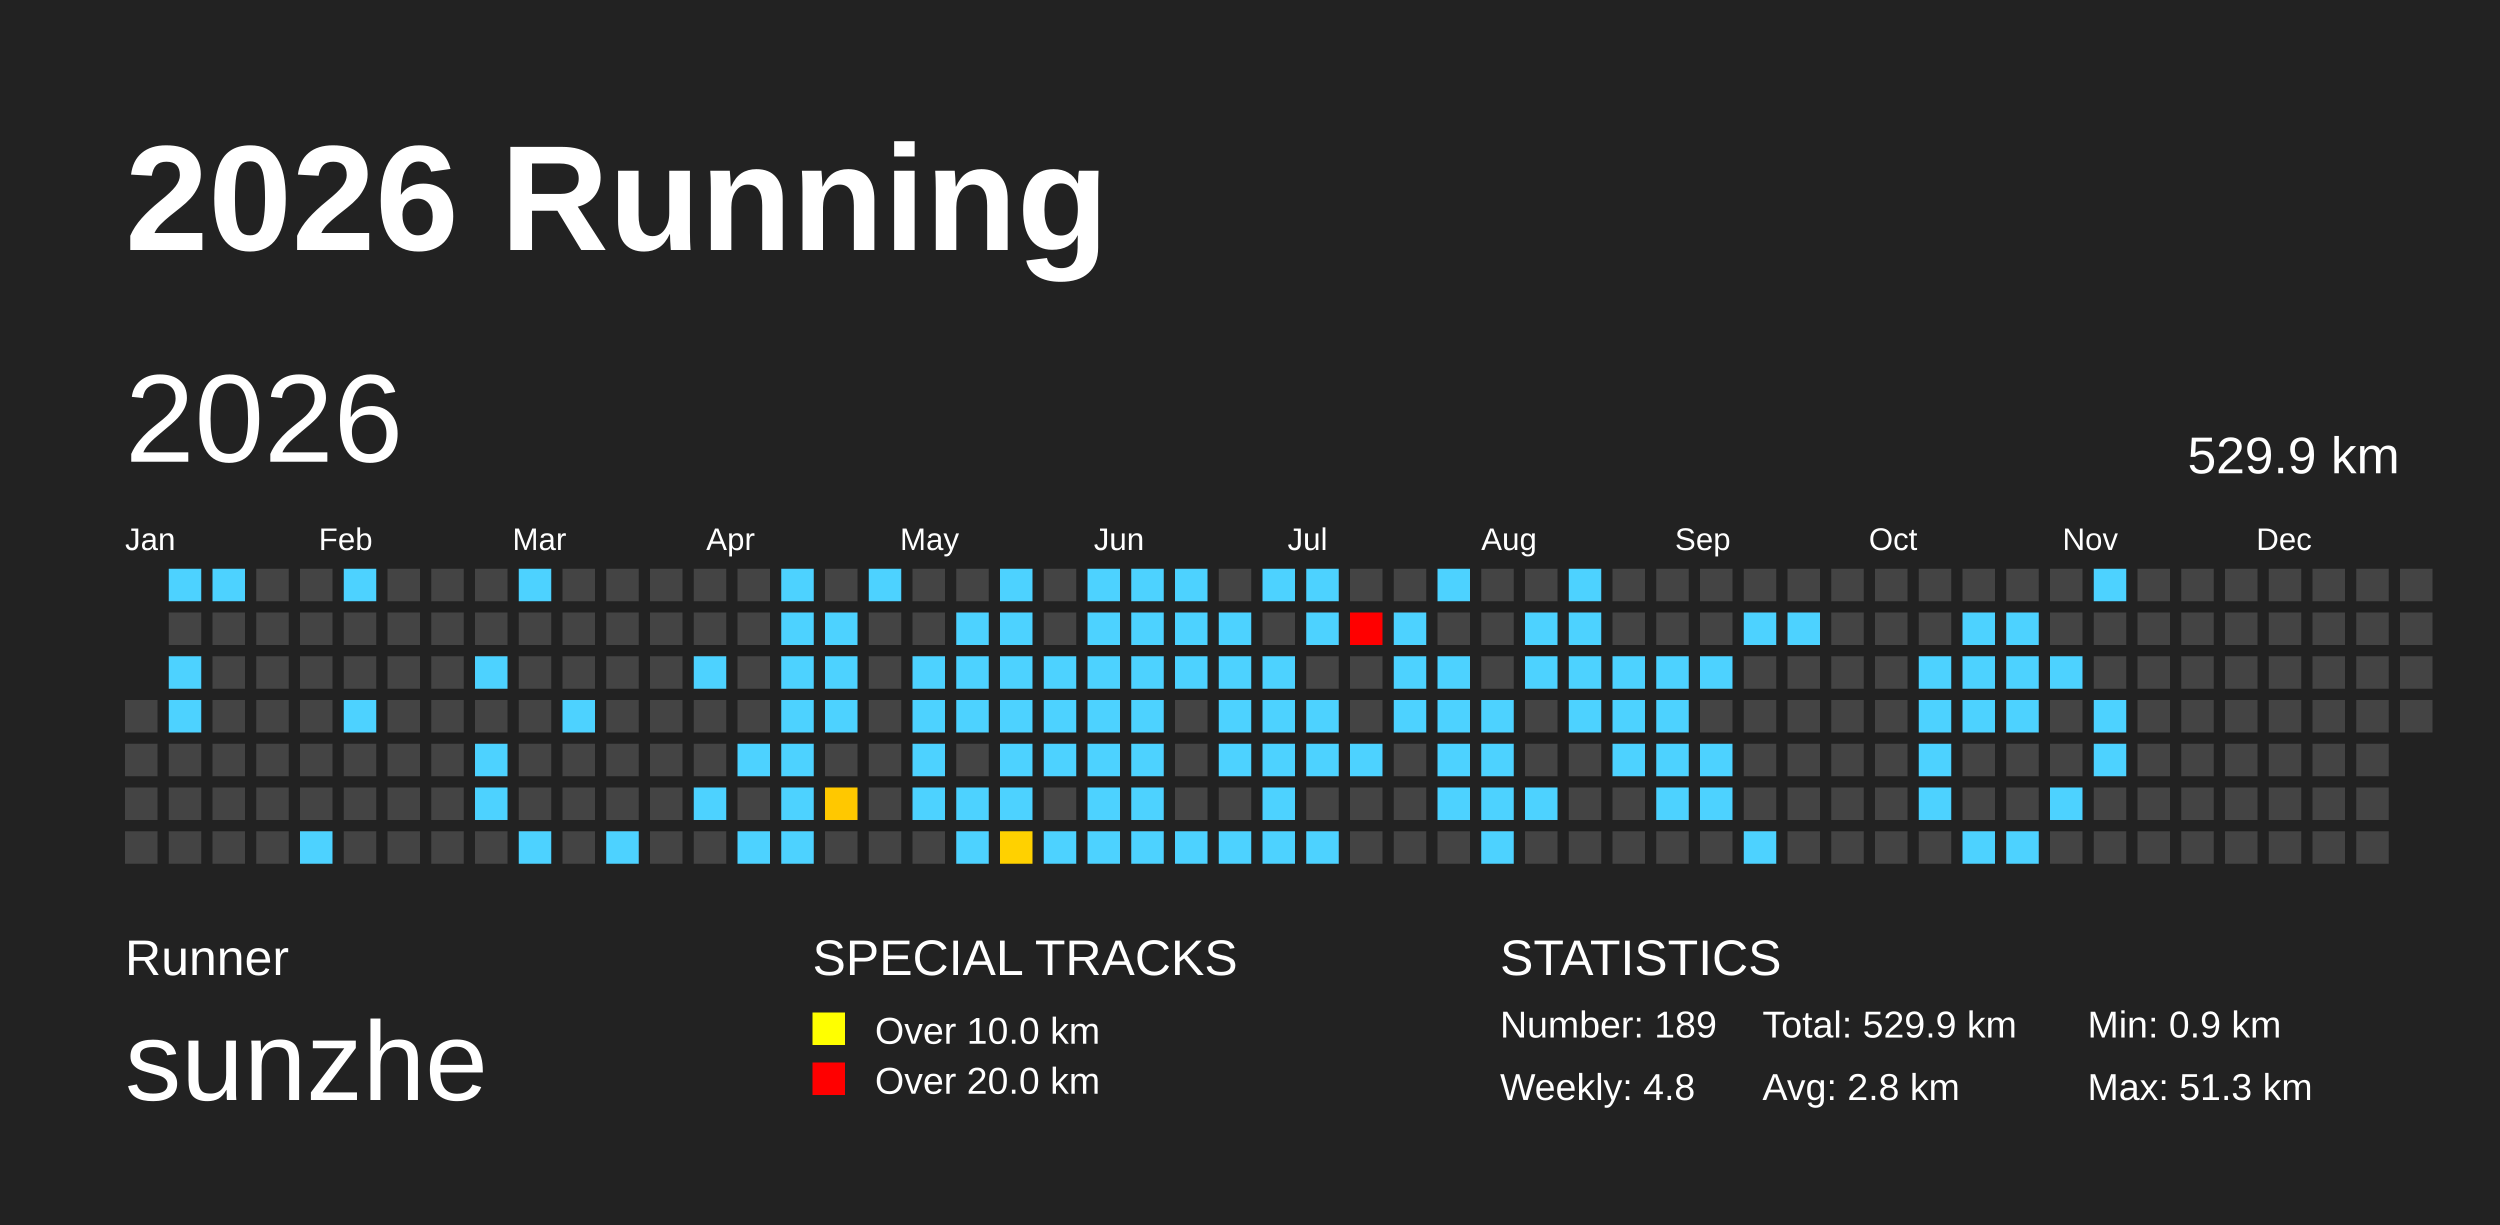
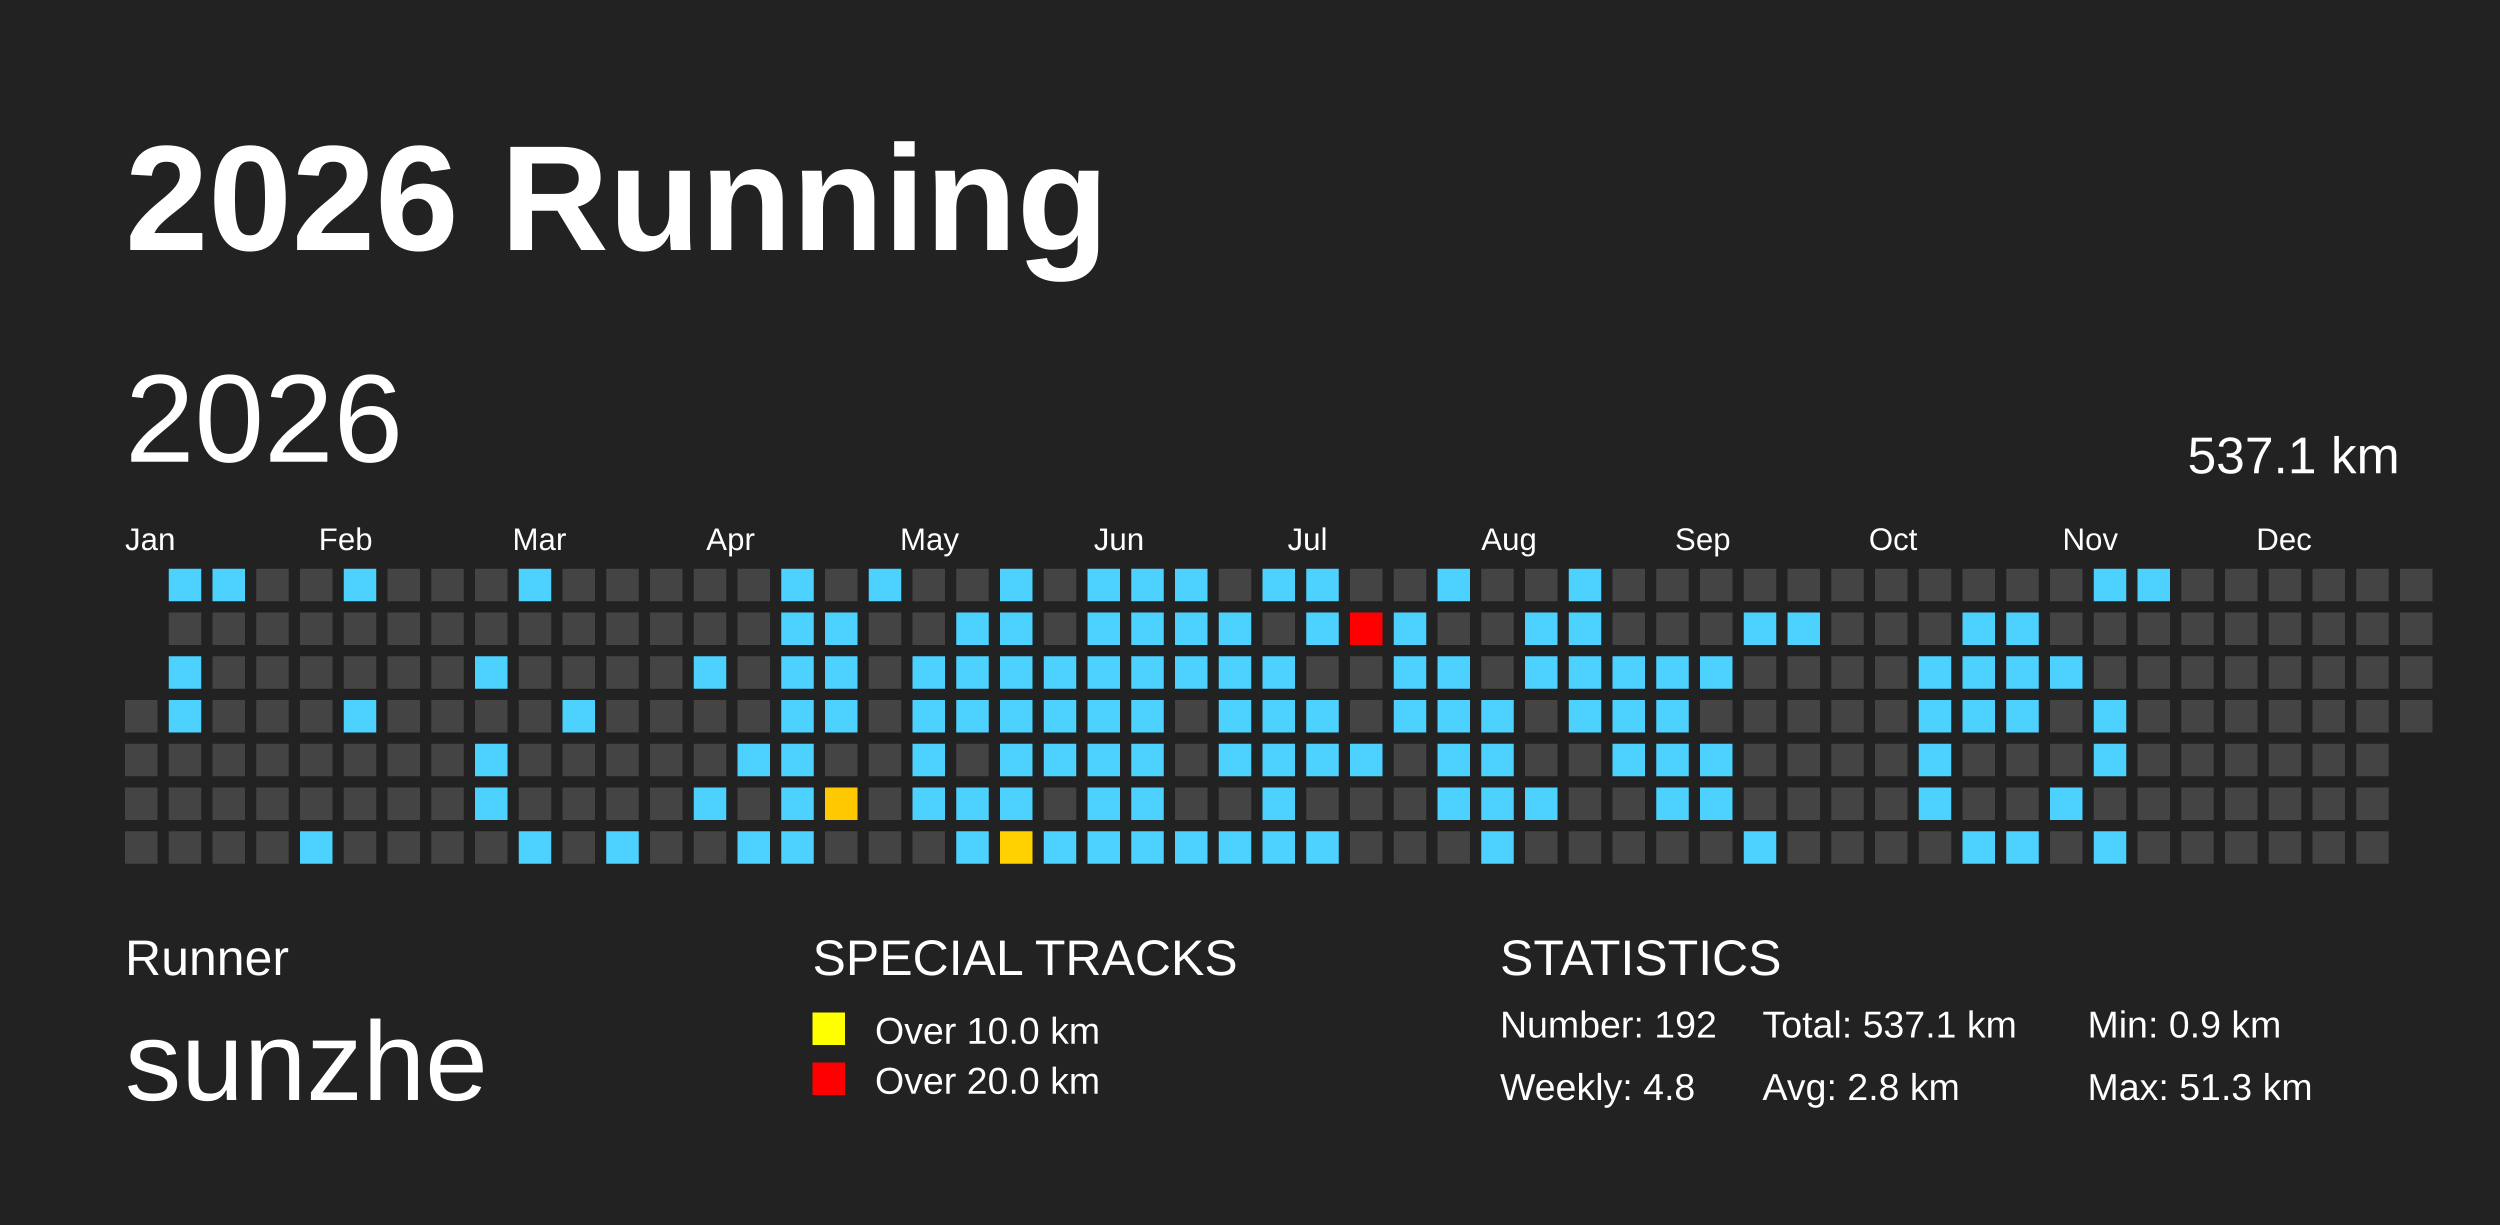
<svg xmlns="http://www.w3.org/2000/svg" baseProfile="full" height="98mm" version="1.1" viewBox="0,0,200,98" width="200mm">
  <defs />
  <rect fill="#222222" height="98" width="200" x="0" y="0" />
  <text fill="#FFFFFF" style="font-size:12px; font-family:Arial; font-weight:bold;" x="10" y="20">2026 Running</text>
  <text fill="#FFFFFF" style="font-size:4px; font-family:Arial" x="10" y="78">Runner</text>
  <text fill="#FFFFFF" style="font-size:9px; font-family:Arial" x="10" y="88">sunzhe</text>
  <text fill="#FFFFFF" style="font-size:4px; font-family:Arial" x="65" y="78">SPECIAL TRACKS</text>
  <rect fill="yellow" height="2.6" width="2.6" x="65" y="81" />
  <text fill="#FFFFFF" style="font-size:3px; font-family:Arial" x="70" y="83.5">Over 10.0 km</text>
  <rect fill="red" height="2.6" width="2.6" x="65" y="85" />
  <text fill="#FFFFFF" style="font-size:3px; font-family:Arial" x="70" y="87.5">Over 20.0 km</text>
  <text fill="#FFFFFF" style="font-size:4px; font-family:Arial" x="120" y="78">STATISTICS</text>
-   <text fill="#FFFFFF" style="font-size:3px; font-family:Arial" x="120" y="83">Number: 189</text>
+   <text fill="#FFFFFF" style="font-size:3px; font-family:Arial" x="120" y="83">Number: 192</text>
  <text fill="#FFFFFF" style="font-size:3px; font-family:Arial" x="120" y="88">Weekly: 4.8</text>
-   <text fill="#FFFFFF" style="font-size:3px; font-family:Arial" x="141" y="83">Total: 529.9 km</text>
+   <text fill="#FFFFFF" style="font-size:3px; font-family:Arial" x="141" y="83">Total: 537.1 km</text>
  <text fill="#FFFFFF" style="font-size:3px; font-family:Arial" x="141" y="88">Avg: 2.8 km</text>
  <text fill="#FFFFFF" style="font-size:3px; font-family:Arial" x="167" y="83">Min: 0.9 km</text>
  <text fill="#FFFFFF" style="font-size:3px; font-family:Arial" x="167" y="88">Max: 51.3 km</text>
  <text dominant-baseline="hanging" fill="#FFFFFF" style="font-size:10.0px; font-family:Arial;" x="10" y="30">2026</text>
-   <text dominant-baseline="hanging" fill="#FFFFFF" style="font-size:4.125px; font-family:Arial;" x="175" y="35">529.9 km</text>
+   <text dominant-baseline="hanging" fill="#FFFFFF" style="font-size:4.125px; font-family:Arial;" x="175" y="35">537.1 km</text>
  <text fill="#FFFFFF" style="font-size:2.5px; font-family:Arial" x="10.0" y="44">Jan</text>
  <text fill="#FFFFFF" style="font-size:2.5px; font-family:Arial" x="25.5" y="44">Feb</text>
  <text fill="#FFFFFF" style="font-size:2.5px; font-family:Arial" x="41.0" y="44">Mar</text>
  <text fill="#FFFFFF" style="font-size:2.5px; font-family:Arial" x="56.5" y="44">Apr</text>
  <text fill="#FFFFFF" style="font-size:2.5px; font-family:Arial" x="72.0" y="44">May</text>
  <text fill="#FFFFFF" style="font-size:2.5px; font-family:Arial" x="87.5" y="44">Jun</text>
  <text fill="#FFFFFF" style="font-size:2.5px; font-family:Arial" x="103.0" y="44">Jul</text>
  <text fill="#FFFFFF" style="font-size:2.5px; font-family:Arial" x="118.5" y="44">Aug</text>
  <text fill="#FFFFFF" style="font-size:2.5px; font-family:Arial" x="134.0" y="44">Sep</text>
  <text fill="#FFFFFF" style="font-size:2.5px; font-family:Arial" x="149.5" y="44">Oct</text>
  <text fill="#FFFFFF" style="font-size:2.5px; font-family:Arial" x="165.0" y="44">Nov</text>
  <text fill="#FFFFFF" style="font-size:2.5px; font-family:Arial" x="180.5" y="44">Dec</text>
  <rect fill="#444444" height="2.6" width="2.6" x="10.0" y="56.0" />
  <rect fill="#444444" height="2.6" width="2.6" x="10.0" y="59.5" />
  <rect fill="#444444" height="2.6" width="2.6" x="10.0" y="63.0" />
  <rect fill="#444444" height="2.6" width="2.6" x="10.0" y="66.5" />
  <rect fill="#4dd2ff" height="2.6" width="2.6" x="13.5" y="45.5" />
  <rect fill="#444444" height="2.6" width="2.6" x="13.5" y="49.0" />
  <rect fill="#4dd2ff" height="2.6" width="2.6" x="13.5" y="52.5" />
  <rect fill="#4dd2ff" height="2.6" width="2.6" x="13.5" y="56.0" />
  <rect fill="#444444" height="2.6" width="2.6" x="13.5" y="59.5" />
  <rect fill="#444444" height="2.6" width="2.6" x="13.5" y="63.0" />
  <rect fill="#444444" height="2.6" width="2.6" x="13.5" y="66.5" />
  <rect fill="#4dd2ff" height="2.6" width="2.6" x="17.0" y="45.5" />
  <rect fill="#444444" height="2.6" width="2.6" x="17.0" y="49.0" />
  <rect fill="#444444" height="2.6" width="2.6" x="17.0" y="52.5" />
  <rect fill="#444444" height="2.6" width="2.6" x="17.0" y="56.0" />
  <rect fill="#444444" height="2.6" width="2.6" x="17.0" y="59.5" />
  <rect fill="#444444" height="2.6" width="2.6" x="17.0" y="63.0" />
  <rect fill="#444444" height="2.6" width="2.6" x="17.0" y="66.5" />
  <rect fill="#444444" height="2.6" width="2.6" x="20.5" y="45.5" />
  <rect fill="#444444" height="2.6" width="2.6" x="20.5" y="49.0" />
  <rect fill="#444444" height="2.6" width="2.6" x="20.5" y="52.5" />
  <rect fill="#444444" height="2.6" width="2.6" x="20.5" y="56.0" />
  <rect fill="#444444" height="2.6" width="2.6" x="20.5" y="59.5" />
  <rect fill="#444444" height="2.6" width="2.6" x="20.5" y="63.0" />
  <rect fill="#444444" height="2.6" width="2.6" x="20.5" y="66.5" />
  <rect fill="#444444" height="2.6" width="2.6" x="24.0" y="45.5" />
  <rect fill="#444444" height="2.6" width="2.6" x="24.0" y="49.0" />
  <rect fill="#444444" height="2.6" width="2.6" x="24.0" y="52.5" />
  <rect fill="#444444" height="2.6" width="2.6" x="24.0" y="56.0" />
  <rect fill="#444444" height="2.6" width="2.6" x="24.0" y="59.5" />
  <rect fill="#444444" height="2.6" width="2.6" x="24.0" y="63.0" />
  <rect fill="#4dd2ff" height="2.6" width="2.6" x="24.0" y="66.5" />
  <rect fill="#4dd2ff" height="2.6" width="2.6" x="27.5" y="45.5" />
  <rect fill="#444444" height="2.6" width="2.6" x="27.5" y="49.0" />
  <rect fill="#444444" height="2.6" width="2.6" x="27.5" y="52.5" />
  <rect fill="#4dd2ff" height="2.6" width="2.6" x="27.5" y="56.0" />
  <rect fill="#444444" height="2.6" width="2.6" x="27.5" y="59.5" />
  <rect fill="#444444" height="2.6" width="2.6" x="27.5" y="63.0" />
  <rect fill="#444444" height="2.6" width="2.6" x="27.5" y="66.5" />
  <rect fill="#444444" height="2.6" width="2.6" x="31.0" y="45.5" />
  <rect fill="#444444" height="2.6" width="2.6" x="31.0" y="49.0" />
  <rect fill="#444444" height="2.6" width="2.6" x="31.0" y="52.5" />
  <rect fill="#444444" height="2.6" width="2.6" x="31.0" y="56.0" />
  <rect fill="#444444" height="2.6" width="2.6" x="31.0" y="59.5" />
  <rect fill="#444444" height="2.6" width="2.6" x="31.0" y="63.0" />
  <rect fill="#444444" height="2.6" width="2.6" x="31.0" y="66.5" />
  <rect fill="#444444" height="2.6" width="2.6" x="34.5" y="45.5" />
  <rect fill="#444444" height="2.6" width="2.6" x="34.5" y="49.0" />
  <rect fill="#444444" height="2.6" width="2.6" x="34.5" y="52.5" />
  <rect fill="#444444" height="2.6" width="2.6" x="34.5" y="56.0" />
  <rect fill="#444444" height="2.6" width="2.6" x="34.5" y="59.5" />
  <rect fill="#444444" height="2.6" width="2.6" x="34.5" y="63.0" />
  <rect fill="#444444" height="2.6" width="2.6" x="34.5" y="66.5" />
  <rect fill="#444444" height="2.6" width="2.6" x="38.0" y="45.5" />
  <rect fill="#444444" height="2.6" width="2.6" x="38.0" y="49.0" />
  <rect fill="#4dd2ff" height="2.6" width="2.6" x="38.0" y="52.5" />
  <rect fill="#444444" height="2.6" width="2.6" x="38.0" y="56.0" />
  <rect fill="#4dd2ff" height="2.6" width="2.6" x="38.0" y="59.5" />
  <rect fill="#4dd2ff" height="2.6" width="2.6" x="38.0" y="63.0" />
  <rect fill="#444444" height="2.6" width="2.6" x="38.0" y="66.5" />
  <rect fill="#4dd2ff" height="2.6" width="2.6" x="41.5" y="45.5" />
  <rect fill="#444444" height="2.6" width="2.6" x="41.5" y="49.0" />
  <rect fill="#444444" height="2.6" width="2.6" x="41.5" y="52.5" />
  <rect fill="#444444" height="2.6" width="2.6" x="41.5" y="56.0" />
  <rect fill="#444444" height="2.6" width="2.6" x="41.5" y="59.5" />
  <rect fill="#444444" height="2.6" width="2.6" x="41.5" y="63.0" />
  <rect fill="#4dd2ff" height="2.6" width="2.6" x="41.5" y="66.5" />
  <rect fill="#444444" height="2.6" width="2.6" x="45.0" y="45.5" />
  <rect fill="#444444" height="2.6" width="2.6" x="45.0" y="49.0" />
  <rect fill="#444444" height="2.6" width="2.6" x="45.0" y="52.5" />
  <rect fill="#4dd2ff" height="2.6" width="2.6" x="45.0" y="56.0" />
  <rect fill="#444444" height="2.6" width="2.6" x="45.0" y="59.5" />
  <rect fill="#444444" height="2.6" width="2.6" x="45.0" y="63.0" />
  <rect fill="#444444" height="2.6" width="2.6" x="45.0" y="66.5" />
  <rect fill="#444444" height="2.6" width="2.6" x="48.5" y="45.5" />
  <rect fill="#444444" height="2.6" width="2.6" x="48.5" y="49.0" />
  <rect fill="#444444" height="2.6" width="2.6" x="48.5" y="52.5" />
  <rect fill="#444444" height="2.6" width="2.6" x="48.5" y="56.0" />
  <rect fill="#444444" height="2.6" width="2.6" x="48.5" y="59.5" />
  <rect fill="#444444" height="2.6" width="2.6" x="48.5" y="63.0" />
  <rect fill="#4dd2ff" height="2.6" width="2.6" x="48.5" y="66.5" />
  <rect fill="#444444" height="2.6" width="2.6" x="52.0" y="45.5" />
  <rect fill="#444444" height="2.6" width="2.6" x="52.0" y="49.0" />
  <rect fill="#444444" height="2.6" width="2.6" x="52.0" y="52.5" />
  <rect fill="#444444" height="2.6" width="2.6" x="52.0" y="56.0" />
  <rect fill="#444444" height="2.6" width="2.6" x="52.0" y="59.5" />
  <rect fill="#444444" height="2.6" width="2.6" x="52.0" y="63.0" />
  <rect fill="#444444" height="2.6" width="2.6" x="52.0" y="66.5" />
  <rect fill="#444444" height="2.6" width="2.6" x="55.5" y="45.5" />
  <rect fill="#444444" height="2.6" width="2.6" x="55.5" y="49.0" />
  <rect fill="#4dd2ff" height="2.6" width="2.6" x="55.5" y="52.5" />
  <rect fill="#444444" height="2.6" width="2.6" x="55.5" y="56.0" />
  <rect fill="#444444" height="2.6" width="2.6" x="55.5" y="59.5" />
  <rect fill="#4dd2ff" height="2.6" width="2.6" x="55.5" y="63.0" />
  <rect fill="#444444" height="2.6" width="2.6" x="55.5" y="66.5" />
  <rect fill="#444444" height="2.6" width="2.6" x="59.0" y="45.5" />
  <rect fill="#444444" height="2.6" width="2.6" x="59.0" y="49.0" />
  <rect fill="#444444" height="2.6" width="2.6" x="59.0" y="52.5" />
  <rect fill="#444444" height="2.6" width="2.6" x="59.0" y="56.0" />
  <rect fill="#4dd2ff" height="2.6" width="2.6" x="59.0" y="59.5" />
  <rect fill="#444444" height="2.6" width="2.6" x="59.0" y="63.0" />
  <rect fill="#4dd2ff" height="2.6" width="2.6" x="59.0" y="66.5" />
  <rect fill="#4dd2ff" height="2.6" width="2.6" x="62.5" y="45.5" />
  <rect fill="#4dd2ff" height="2.6" width="2.6" x="62.5" y="49.0" />
  <rect fill="#4dd2ff" height="2.6" width="2.6" x="62.5" y="52.5" />
  <rect fill="#4dd2ff" height="2.6" width="2.6" x="62.5" y="56.0" />
  <rect fill="#4dd2ff" height="2.6" width="2.6" x="62.5" y="59.5" />
  <rect fill="#4dd2ff" height="2.6" width="2.6" x="62.5" y="63.0" />
  <rect fill="#4dd2ff" height="2.6" width="2.6" x="62.5" y="66.5" />
  <rect fill="#444444" height="2.6" width="2.6" x="66.0" y="45.5" />
  <rect fill="#4dd2ff" height="2.6" width="2.6" x="66.0" y="49.0" />
  <rect fill="#4dd2ff" height="2.6" width="2.6" x="66.0" y="52.5" />
  <rect fill="#4dd2ff" height="2.6" width="2.6" x="66.0" y="56.0" />
  <rect fill="#444444" height="2.6" width="2.6" x="66.0" y="59.5" />
  <rect fill="#ffc800" height="2.6" width="2.6" x="66.0" y="63.0" />
  <rect fill="#444444" height="2.6" width="2.6" x="66.0" y="66.5" />
  <rect fill="#4dd2ff" height="2.6" width="2.6" x="69.5" y="45.5" />
  <rect fill="#444444" height="2.6" width="2.6" x="69.5" y="49.0" />
  <rect fill="#444444" height="2.6" width="2.6" x="69.5" y="52.5" />
  <rect fill="#444444" height="2.6" width="2.6" x="69.5" y="56.0" />
  <rect fill="#444444" height="2.6" width="2.6" x="69.5" y="59.5" />
  <rect fill="#444444" height="2.6" width="2.6" x="69.5" y="63.0" />
  <rect fill="#444444" height="2.6" width="2.6" x="69.5" y="66.5" />
  <rect fill="#444444" height="2.6" width="2.6" x="73.0" y="45.5" />
  <rect fill="#444444" height="2.6" width="2.6" x="73.0" y="49.0" />
  <rect fill="#4dd2ff" height="2.6" width="2.6" x="73.0" y="52.5" />
  <rect fill="#4dd2ff" height="2.6" width="2.6" x="73.0" y="56.0" />
  <rect fill="#4dd2ff" height="2.6" width="2.6" x="73.0" y="59.5" />
  <rect fill="#4dd2ff" height="2.6" width="2.6" x="73.0" y="63.0" />
  <rect fill="#444444" height="2.6" width="2.6" x="73.0" y="66.5" />
  <rect fill="#444444" height="2.6" width="2.6" x="76.5" y="45.5" />
  <rect fill="#4dd2ff" height="2.6" width="2.6" x="76.5" y="49.0" />
  <rect fill="#4dd2ff" height="2.6" width="2.6" x="76.5" y="52.5" />
  <rect fill="#4dd2ff" height="2.6" width="2.6" x="76.5" y="56.0" />
  <rect fill="#444444" height="2.6" width="2.6" x="76.5" y="59.5" />
  <rect fill="#4dd2ff" height="2.6" width="2.6" x="76.5" y="63.0" />
  <rect fill="#4dd2ff" height="2.6" width="2.6" x="76.5" y="66.5" />
  <rect fill="#4dd2ff" height="2.6" width="2.6" x="80.0" y="45.5" />
  <rect fill="#4dd2ff" height="2.6" width="2.6" x="80.0" y="49.0" />
  <rect fill="#4dd2ff" height="2.6" width="2.6" x="80.0" y="52.5" />
  <rect fill="#4dd2ff" height="2.6" width="2.6" x="80.0" y="56.0" />
  <rect fill="#4dd2ff" height="2.6" width="2.6" x="80.0" y="59.5" />
  <rect fill="#4dd2ff" height="2.6" width="2.6" x="80.0" y="63.0" />
  <rect fill="#ffd100" height="2.6" width="2.6" x="80.0" y="66.5" />
  <rect fill="#444444" height="2.6" width="2.6" x="83.5" y="45.5" />
  <rect fill="#444444" height="2.6" width="2.6" x="83.5" y="49.0" />
  <rect fill="#4dd2ff" height="2.6" width="2.6" x="83.5" y="52.5" />
  <rect fill="#4dd2ff" height="2.6" width="2.6" x="83.5" y="56.0" />
  <rect fill="#4dd2ff" height="2.6" width="2.6" x="83.5" y="59.5" />
  <rect fill="#444444" height="2.6" width="2.6" x="83.5" y="63.0" />
  <rect fill="#4dd2ff" height="2.6" width="2.6" x="83.5" y="66.5" />
  <rect fill="#4dd2ff" height="2.6" width="2.6" x="87.0" y="45.5" />
  <rect fill="#4dd2ff" height="2.6" width="2.6" x="87.0" y="49.0" />
  <rect fill="#4dd2ff" height="2.6" width="2.6" x="87.0" y="52.5" />
  <rect fill="#4dd2ff" height="2.6" width="2.6" x="87.0" y="56.0" />
  <rect fill="#4dd2ff" height="2.6" width="2.6" x="87.0" y="59.5" />
  <rect fill="#4dd2ff" height="2.6" width="2.6" x="87.0" y="63.0" />
  <rect fill="#4dd2ff" height="2.6" width="2.6" x="87.0" y="66.5" />
  <rect fill="#4dd2ff" height="2.6" width="2.6" x="90.5" y="45.5" />
  <rect fill="#4dd2ff" height="2.6" width="2.6" x="90.5" y="49.0" />
  <rect fill="#4dd2ff" height="2.6" width="2.6" x="90.5" y="52.5" />
  <rect fill="#4dd2ff" height="2.6" width="2.6" x="90.5" y="56.0" />
  <rect fill="#4dd2ff" height="2.6" width="2.6" x="90.5" y="59.5" />
  <rect fill="#4dd2ff" height="2.6" width="2.6" x="90.5" y="63.0" />
  <rect fill="#4dd2ff" height="2.6" width="2.6" x="90.5" y="66.5" />
  <rect fill="#4dd2ff" height="2.6" width="2.6" x="94.0" y="45.5" />
  <rect fill="#4dd2ff" height="2.6" width="2.6" x="94.0" y="49.0" />
  <rect fill="#4dd2ff" height="2.6" width="2.6" x="94.0" y="52.5" />
  <rect fill="#444444" height="2.6" width="2.6" x="94.0" y="56.0" />
  <rect fill="#444444" height="2.6" width="2.6" x="94.0" y="59.5" />
  <rect fill="#444444" height="2.6" width="2.6" x="94.0" y="63.0" />
  <rect fill="#4dd2ff" height="2.6" width="2.6" x="94.0" y="66.5" />
  <rect fill="#444444" height="2.6" width="2.6" x="97.5" y="45.5" />
  <rect fill="#4dd2ff" height="2.6" width="2.6" x="97.5" y="49.0" />
  <rect fill="#4dd2ff" height="2.6" width="2.6" x="97.5" y="52.5" />
  <rect fill="#4dd2ff" height="2.6" width="2.6" x="97.5" y="56.0" />
  <rect fill="#4dd2ff" height="2.6" width="2.6" x="97.5" y="59.5" />
  <rect fill="#444444" height="2.6" width="2.6" x="97.5" y="63.0" />
  <rect fill="#4dd2ff" height="2.6" width="2.6" x="97.5" y="66.5" />
  <rect fill="#4dd2ff" height="2.6" width="2.6" x="101.0" y="45.5" />
  <rect fill="#444444" height="2.6" width="2.6" x="101.0" y="49.0" />
  <rect fill="#4dd2ff" height="2.6" width="2.6" x="101.0" y="52.5" />
  <rect fill="#4dd2ff" height="2.6" width="2.6" x="101.0" y="56.0" />
  <rect fill="#4dd2ff" height="2.6" width="2.6" x="101.0" y="59.5" />
  <rect fill="#4dd2ff" height="2.6" width="2.6" x="101.0" y="63.0" />
  <rect fill="#4dd2ff" height="2.6" width="2.6" x="101.0" y="66.5" />
  <rect fill="#4dd2ff" height="2.6" width="2.6" x="104.5" y="45.5" />
  <rect fill="#4dd2ff" height="2.6" width="2.6" x="104.5" y="49.0" />
  <rect fill="#444444" height="2.6" width="2.6" x="104.5" y="52.5" />
  <rect fill="#4dd2ff" height="2.6" width="2.6" x="104.5" y="56.0" />
  <rect fill="#4dd2ff" height="2.6" width="2.6" x="104.5" y="59.5" />
  <rect fill="#444444" height="2.6" width="2.6" x="104.5" y="63.0" />
  <rect fill="#4dd2ff" height="2.6" width="2.6" x="104.5" y="66.5" />
  <rect fill="#444444" height="2.6" width="2.6" x="108.0" y="45.5" />
  <rect fill="red" height="2.6" width="2.6" x="108.0" y="49.0" />
  <rect fill="#444444" height="2.6" width="2.6" x="108.0" y="52.5" />
  <rect fill="#444444" height="2.6" width="2.6" x="108.0" y="56.0" />
  <rect fill="#4dd2ff" height="2.6" width="2.6" x="108.0" y="59.5" />
  <rect fill="#444444" height="2.6" width="2.6" x="108.0" y="63.0" />
  <rect fill="#444444" height="2.6" width="2.6" x="108.0" y="66.5" />
  <rect fill="#444444" height="2.6" width="2.6" x="111.5" y="45.5" />
  <rect fill="#4dd2ff" height="2.6" width="2.6" x="111.5" y="49.0" />
  <rect fill="#4dd2ff" height="2.6" width="2.6" x="111.5" y="52.5" />
  <rect fill="#4dd2ff" height="2.6" width="2.6" x="111.5" y="56.0" />
  <rect fill="#444444" height="2.6" width="2.6" x="111.5" y="59.5" />
  <rect fill="#444444" height="2.6" width="2.6" x="111.5" y="63.0" />
  <rect fill="#444444" height="2.6" width="2.6" x="111.5" y="66.5" />
  <rect fill="#4dd2ff" height="2.6" width="2.6" x="115.0" y="45.5" />
  <rect fill="#444444" height="2.6" width="2.6" x="115.0" y="49.0" />
  <rect fill="#4dd2ff" height="2.6" width="2.6" x="115.0" y="52.5" />
  <rect fill="#4dd2ff" height="2.6" width="2.6" x="115.0" y="56.0" />
  <rect fill="#4dd2ff" height="2.6" width="2.6" x="115.0" y="59.5" />
  <rect fill="#4dd2ff" height="2.6" width="2.6" x="115.0" y="63.0" />
  <rect fill="#444444" height="2.6" width="2.6" x="115.0" y="66.5" />
  <rect fill="#444444" height="2.6" width="2.6" x="118.5" y="45.5" />
  <rect fill="#444444" height="2.6" width="2.6" x="118.5" y="49.0" />
  <rect fill="#444444" height="2.6" width="2.6" x="118.5" y="52.5" />
  <rect fill="#4dd2ff" height="2.6" width="2.6" x="118.5" y="56.0" />
  <rect fill="#4dd2ff" height="2.6" width="2.6" x="118.5" y="59.5" />
  <rect fill="#4dd2ff" height="2.6" width="2.6" x="118.5" y="63.0" />
  <rect fill="#4dd2ff" height="2.6" width="2.6" x="118.5" y="66.5" />
  <rect fill="#444444" height="2.6" width="2.6" x="122.0" y="45.5" />
  <rect fill="#4dd2ff" height="2.6" width="2.6" x="122.0" y="49.0" />
  <rect fill="#4dd2ff" height="2.6" width="2.6" x="122.0" y="52.5" />
  <rect fill="#444444" height="2.6" width="2.6" x="122.0" y="56.0" />
  <rect fill="#444444" height="2.6" width="2.6" x="122.0" y="59.5" />
  <rect fill="#4dd2ff" height="2.6" width="2.6" x="122.0" y="63.0" />
  <rect fill="#444444" height="2.6" width="2.6" x="122.0" y="66.5" />
  <rect fill="#4dd2ff" height="2.6" width="2.6" x="125.5" y="45.5" />
  <rect fill="#4dd2ff" height="2.6" width="2.6" x="125.5" y="49.0" />
  <rect fill="#4dd2ff" height="2.6" width="2.6" x="125.5" y="52.5" />
  <rect fill="#4dd2ff" height="2.6" width="2.6" x="125.5" y="56.0" />
  <rect fill="#444444" height="2.6" width="2.6" x="125.5" y="59.5" />
  <rect fill="#444444" height="2.6" width="2.6" x="125.5" y="63.0" />
  <rect fill="#444444" height="2.6" width="2.6" x="125.5" y="66.5" />
  <rect fill="#444444" height="2.6" width="2.6" x="129.0" y="45.5" />
  <rect fill="#444444" height="2.6" width="2.6" x="129.0" y="49.0" />
  <rect fill="#4dd2ff" height="2.6" width="2.6" x="129.0" y="52.5" />
  <rect fill="#4dd2ff" height="2.6" width="2.6" x="129.0" y="56.0" />
  <rect fill="#4dd2ff" height="2.6" width="2.6" x="129.0" y="59.5" />
  <rect fill="#444444" height="2.6" width="2.6" x="129.0" y="63.0" />
  <rect fill="#444444" height="2.6" width="2.6" x="129.0" y="66.5" />
  <rect fill="#444444" height="2.6" width="2.6" x="132.5" y="45.5" />
  <rect fill="#444444" height="2.6" width="2.6" x="132.5" y="49.0" />
  <rect fill="#4dd2ff" height="2.6" width="2.6" x="132.5" y="52.5" />
  <rect fill="#4dd2ff" height="2.6" width="2.6" x="132.5" y="56.0" />
  <rect fill="#4dd2ff" height="2.6" width="2.6" x="132.5" y="59.5" />
  <rect fill="#4dd2ff" height="2.6" width="2.6" x="132.5" y="63.0" />
  <rect fill="#444444" height="2.6" width="2.6" x="132.5" y="66.5" />
  <rect fill="#444444" height="2.6" width="2.6" x="136.0" y="45.5" />
  <rect fill="#444444" height="2.6" width="2.6" x="136.0" y="49.0" />
  <rect fill="#4dd2ff" height="2.6" width="2.6" x="136.0" y="52.5" />
  <rect fill="#444444" height="2.6" width="2.6" x="136.0" y="56.0" />
  <rect fill="#4dd2ff" height="2.6" width="2.6" x="136.0" y="59.5" />
  <rect fill="#4dd2ff" height="2.6" width="2.6" x="136.0" y="63.0" />
  <rect fill="#444444" height="2.6" width="2.6" x="136.0" y="66.5" />
  <rect fill="#444444" height="2.6" width="2.6" x="139.5" y="45.5" />
  <rect fill="#4dd2ff" height="2.6" width="2.6" x="139.5" y="49.0" />
  <rect fill="#444444" height="2.6" width="2.6" x="139.5" y="52.5" />
  <rect fill="#444444" height="2.6" width="2.6" x="139.5" y="56.0" />
  <rect fill="#444444" height="2.6" width="2.6" x="139.5" y="59.5" />
  <rect fill="#444444" height="2.6" width="2.6" x="139.5" y="63.0" />
  <rect fill="#4dd2ff" height="2.6" width="2.6" x="139.5" y="66.5" />
  <rect fill="#444444" height="2.6" width="2.6" x="143.0" y="45.5" />
  <rect fill="#4dd2ff" height="2.6" width="2.6" x="143.0" y="49.0" />
  <rect fill="#444444" height="2.6" width="2.6" x="143.0" y="52.5" />
  <rect fill="#444444" height="2.6" width="2.6" x="143.0" y="56.0" />
  <rect fill="#444444" height="2.6" width="2.6" x="143.0" y="59.5" />
  <rect fill="#444444" height="2.6" width="2.6" x="143.0" y="63.0" />
  <rect fill="#444444" height="2.6" width="2.6" x="143.0" y="66.5" />
  <rect fill="#444444" height="2.6" width="2.6" x="146.5" y="45.5" />
  <rect fill="#444444" height="2.6" width="2.6" x="146.5" y="49.0" />
  <rect fill="#444444" height="2.6" width="2.6" x="146.5" y="52.5" />
  <rect fill="#444444" height="2.6" width="2.6" x="146.5" y="56.0" />
  <rect fill="#444444" height="2.6" width="2.6" x="146.5" y="59.5" />
  <rect fill="#444444" height="2.6" width="2.6" x="146.5" y="63.0" />
  <rect fill="#444444" height="2.6" width="2.6" x="146.5" y="66.5" />
  <rect fill="#444444" height="2.6" width="2.6" x="150.0" y="45.5" />
  <rect fill="#444444" height="2.6" width="2.6" x="150.0" y="49.0" />
  <rect fill="#444444" height="2.6" width="2.6" x="150.0" y="52.5" />
  <rect fill="#444444" height="2.6" width="2.6" x="150.0" y="56.0" />
  <rect fill="#444444" height="2.6" width="2.6" x="150.0" y="59.5" />
  <rect fill="#444444" height="2.6" width="2.6" x="150.0" y="63.0" />
  <rect fill="#444444" height="2.6" width="2.6" x="150.0" y="66.5" />
  <rect fill="#444444" height="2.6" width="2.6" x="153.5" y="45.5" />
  <rect fill="#444444" height="2.6" width="2.6" x="153.5" y="49.0" />
  <rect fill="#4dd2ff" height="2.6" width="2.6" x="153.5" y="52.5" />
  <rect fill="#4dd2ff" height="2.6" width="2.6" x="153.5" y="56.0" />
  <rect fill="#4dd2ff" height="2.6" width="2.6" x="153.5" y="59.5" />
  <rect fill="#4dd2ff" height="2.6" width="2.6" x="153.5" y="63.0" />
  <rect fill="#444444" height="2.6" width="2.6" x="153.5" y="66.5" />
  <rect fill="#444444" height="2.6" width="2.6" x="157.0" y="45.5" />
  <rect fill="#4dd2ff" height="2.6" width="2.6" x="157.0" y="49.0" />
  <rect fill="#4dd2ff" height="2.6" width="2.6" x="157.0" y="52.5" />
  <rect fill="#4dd2ff" height="2.6" width="2.6" x="157.0" y="56.0" />
  <rect fill="#444444" height="2.6" width="2.6" x="157.0" y="59.5" />
  <rect fill="#444444" height="2.6" width="2.6" x="157.0" y="63.0" />
  <rect fill="#4dd2ff" height="2.6" width="2.6" x="157.0" y="66.5" />
  <rect fill="#444444" height="2.6" width="2.6" x="160.5" y="45.5" />
  <rect fill="#4dd2ff" height="2.6" width="2.6" x="160.5" y="49.0" />
  <rect fill="#4dd2ff" height="2.6" width="2.6" x="160.5" y="52.5" />
  <rect fill="#4dd2ff" height="2.6" width="2.6" x="160.5" y="56.0" />
  <rect fill="#444444" height="2.6" width="2.6" x="160.5" y="59.5" />
  <rect fill="#444444" height="2.6" width="2.6" x="160.5" y="63.0" />
  <rect fill="#4dd2ff" height="2.6" width="2.6" x="160.5" y="66.5" />
  <rect fill="#444444" height="2.6" width="2.6" x="164.0" y="45.5" />
  <rect fill="#444444" height="2.6" width="2.6" x="164.0" y="49.0" />
  <rect fill="#4dd2ff" height="2.6" width="2.6" x="164.0" y="52.5" />
  <rect fill="#444444" height="2.6" width="2.6" x="164.0" y="56.0" />
  <rect fill="#444444" height="2.6" width="2.6" x="164.0" y="59.5" />
  <rect fill="#4dd2ff" height="2.6" width="2.6" x="164.0" y="63.0" />
  <rect fill="#444444" height="2.6" width="2.6" x="164.0" y="66.5" />
  <rect fill="#4dd2ff" height="2.6" width="2.6" x="167.5" y="45.5" />
  <rect fill="#444444" height="2.6" width="2.6" x="167.5" y="49.0" />
  <rect fill="#444444" height="2.6" width="2.6" x="167.5" y="52.5" />
  <rect fill="#4dd2ff" height="2.6" width="2.6" x="167.5" y="56.0" />
  <rect fill="#4dd2ff" height="2.6" width="2.6" x="167.5" y="59.5" />
  <rect fill="#444444" height="2.6" width="2.6" x="167.5" y="63.0" />
-   <rect fill="#444444" height="2.6" width="2.6" x="167.5" y="66.5" />
-   <rect fill="#444444" height="2.6" width="2.6" x="171.0" y="45.5" />
+   <rect fill="#4dd2ff" height="2.6" width="2.6" x="167.5" y="66.5" />
+   <rect fill="#4dd2ff" height="2.6" width="2.6" x="171.0" y="45.5" />
  <rect fill="#444444" height="2.6" width="2.6" x="171.0" y="49.0" />
  <rect fill="#444444" height="2.6" width="2.6" x="171.0" y="52.5" />
  <rect fill="#444444" height="2.6" width="2.6" x="171.0" y="56.0" />
  <rect fill="#444444" height="2.6" width="2.6" x="171.0" y="59.5" />
  <rect fill="#444444" height="2.6" width="2.6" x="171.0" y="63.0" />
  <rect fill="#444444" height="2.6" width="2.6" x="171.0" y="66.5" />
  <rect fill="#444444" height="2.6" width="2.6" x="174.5" y="45.5" />
  <rect fill="#444444" height="2.6" width="2.6" x="174.5" y="49.0" />
  <rect fill="#444444" height="2.6" width="2.6" x="174.5" y="52.5" />
  <rect fill="#444444" height="2.6" width="2.6" x="174.5" y="56.0" />
  <rect fill="#444444" height="2.6" width="2.6" x="174.5" y="59.5" />
  <rect fill="#444444" height="2.6" width="2.6" x="174.5" y="63.0" />
  <rect fill="#444444" height="2.6" width="2.6" x="174.5" y="66.5" />
  <rect fill="#444444" height="2.6" width="2.6" x="178.0" y="45.5" />
  <rect fill="#444444" height="2.6" width="2.6" x="178.0" y="49.0" />
  <rect fill="#444444" height="2.6" width="2.6" x="178.0" y="52.5" />
  <rect fill="#444444" height="2.6" width="2.6" x="178.0" y="56.0" />
  <rect fill="#444444" height="2.6" width="2.6" x="178.0" y="59.5" />
  <rect fill="#444444" height="2.6" width="2.6" x="178.0" y="63.0" />
  <rect fill="#444444" height="2.6" width="2.6" x="178.0" y="66.5" />
  <rect fill="#444444" height="2.6" width="2.6" x="181.5" y="45.5" />
  <rect fill="#444444" height="2.6" width="2.6" x="181.5" y="49.0" />
  <rect fill="#444444" height="2.6" width="2.6" x="181.5" y="52.5" />
  <rect fill="#444444" height="2.6" width="2.6" x="181.5" y="56.0" />
  <rect fill="#444444" height="2.6" width="2.6" x="181.5" y="59.5" />
  <rect fill="#444444" height="2.6" width="2.6" x="181.5" y="63.0" />
  <rect fill="#444444" height="2.6" width="2.6" x="181.5" y="66.5" />
  <rect fill="#444444" height="2.6" width="2.6" x="185.0" y="45.5" />
  <rect fill="#444444" height="2.6" width="2.6" x="185.0" y="49.0" />
  <rect fill="#444444" height="2.6" width="2.6" x="185.0" y="52.5" />
  <rect fill="#444444" height="2.6" width="2.6" x="185.0" y="56.0" />
  <rect fill="#444444" height="2.6" width="2.6" x="185.0" y="59.5" />
  <rect fill="#444444" height="2.6" width="2.6" x="185.0" y="63.0" />
  <rect fill="#444444" height="2.6" width="2.6" x="185.0" y="66.5" />
  <rect fill="#444444" height="2.6" width="2.6" x="188.5" y="45.5" />
  <rect fill="#444444" height="2.6" width="2.6" x="188.5" y="49.0" />
  <rect fill="#444444" height="2.6" width="2.6" x="188.5" y="52.5" />
  <rect fill="#444444" height="2.6" width="2.6" x="188.5" y="56.0" />
  <rect fill="#444444" height="2.6" width="2.6" x="188.5" y="59.5" />
  <rect fill="#444444" height="2.6" width="2.6" x="188.5" y="63.0" />
  <rect fill="#444444" height="2.6" width="2.6" x="188.5" y="66.5" />
  <rect fill="#444444" height="2.6" width="2.6" x="192.0" y="45.5" />
  <rect fill="#444444" height="2.6" width="2.6" x="192.0" y="49.0" />
  <rect fill="#444444" height="2.6" width="2.6" x="192.0" y="52.5" />
  <rect fill="#444444" height="2.6" width="2.6" x="192.0" y="56.0" />
</svg>
